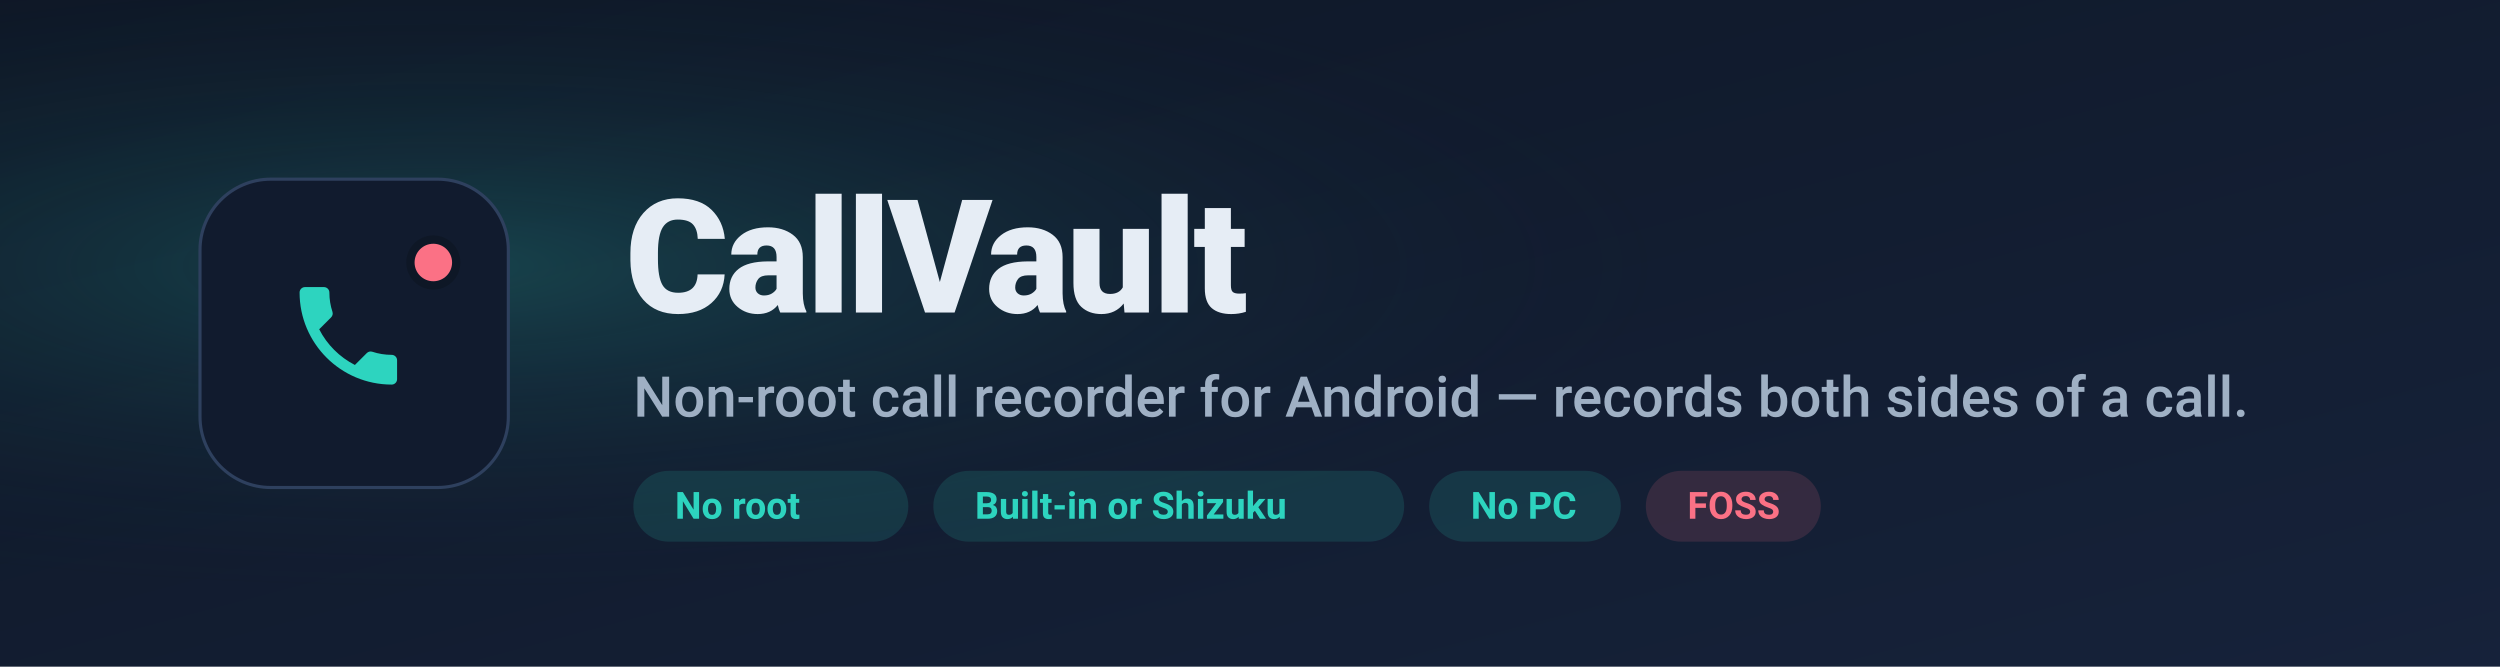
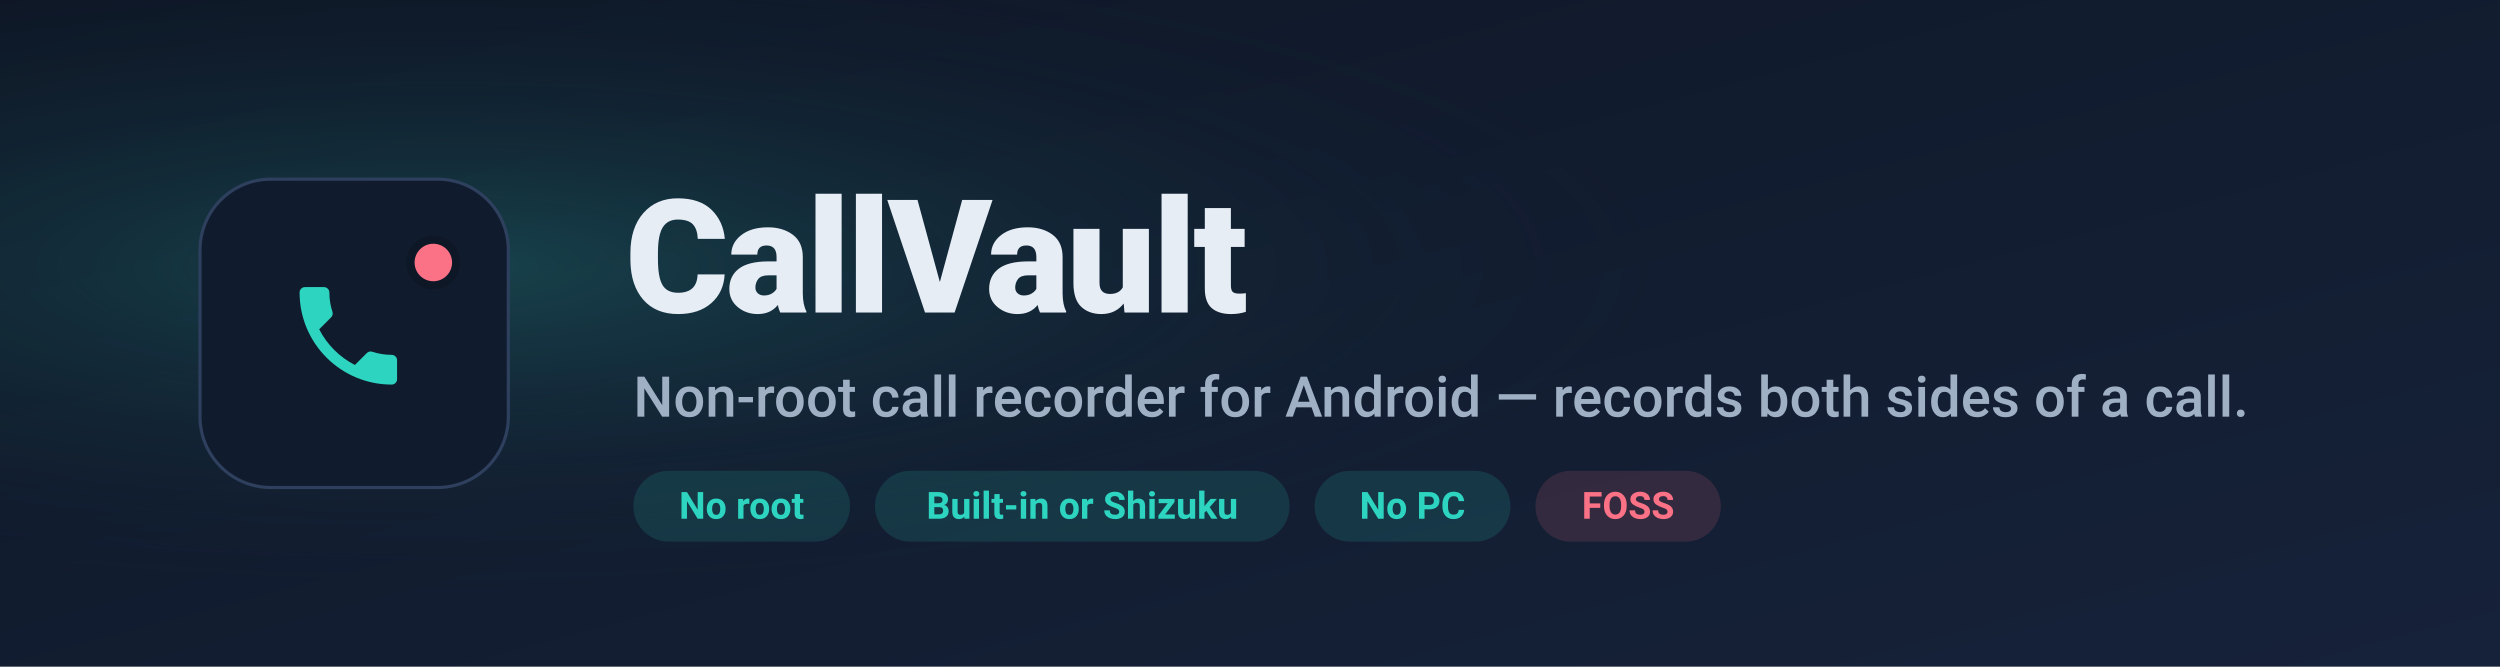
<svg xmlns="http://www.w3.org/2000/svg" width="1200" height="320" viewBox="0 0 1200 320" role="img" aria-label="CallVault — non-root call recorder for Android">
  <defs>
    <linearGradient id="bg" x1="0" y1="0" x2="1" y2="1">
      <stop offset="0" stop-color="#0E1726" />
      <stop offset="1" stop-color="#16223A" />
    </linearGradient>
    <radialGradient id="glow" cx="0.18" cy="0.4" r="0.5">
      <stop offset="0" stop-color="#2DD4BF" stop-opacity="0.22" />
      <stop offset="1" stop-color="#0E1726" stop-opacity="0" />
    </radialGradient>
  </defs>
  <rect width="1200" height="320" rx="0" fill="url(#bg)" />
  <rect width="1200" height="320" fill="url(#glow)" />
  <g transform="translate(96,86)">
    <rect width="148" height="148" rx="34" fill="#111B2E" stroke="#2E405E" stroke-width="1.5" />
    <g transform="translate(40,44) scale(2.6)">
      <path fill="#2DD4BF" d="M6.62,10.79c1.44,2.83 3.76,5.14 6.59,6.59l2.2,-2.2c0.27,-0.27 0.67,-0.36 1.02,-0.24 1.12,0.37 2.33,0.57 3.57,0.57 0.55,0 1,0.45 1,1V20c0,0.55 -0.45,1 -1,1 -9.39,0 -17,-7.61 -17,-17 0,-0.55 0.45,-1 1,-1h3.5c0.55,0 1,0.45 1,1 0,1.25 0.2,2.45 0.57,3.57 0.11,0.35 0.03,0.74 -0.25,1.02l-2.2,2.2z" />
    </g>
    <circle cx="112" cy="40" r="13" fill="#0E1726" />
    <circle cx="112" cy="40" r="9" fill="#FB7185" />
  </g>
  <text x="300" y="150" font-family="-apple-system,Segoe UI,Roboto,Helvetica,Arial,sans-serif" font-size="76" font-weight="800" fill="#E6EDF5" letter-spacing="-1.5">CallVault</text>
  <text x="304" y="200" font-family="-apple-system,Segoe UI,Roboto,Helvetica,Arial,sans-serif" font-size="27" font-weight="500" fill="#9FB0C4">Non-root call recorder for Android — records both sides of a call.</text>
-   <g font-family="-apple-system,Segoe UI,Roboto,Helvetica,Arial,sans-serif" font-size="18" font-weight="600">
-     <rect x="304" y="226" width="132" height="34" rx="17" fill="#2DD4BF" fill-opacity="0.14" />
-     <text x="324" y="249" fill="#2DD4BF">No root</text>
-     <rect x="448" y="226" width="226" height="34" rx="17" fill="#2DD4BF" fill-opacity="0.14" />
-     <text x="468" y="249" fill="#2DD4BF">Built-in or Shizuku</text>
-     <rect x="686" y="226" width="92" height="34" rx="17" fill="#2DD4BF" fill-opacity="0.14" />
-     <text x="706" y="249" fill="#2DD4BF">No PC</text>
-     <rect x="790" y="226" width="84" height="34" rx="17" fill="#FB7185" fill-opacity="0.14" />
-     <text x="810" y="249" fill="#FB7185">FOSS</text>
+   <g font-family="-apple-system,Segoe UI,Roboto,Helvetica,Arial,sans-serif" font-size="18" font-weight="600" text-anchor="middle">
+     <rect x="304" y="226" width="104" height="34" rx="17" fill="#2DD4BF" fill-opacity="0.14" />
+     <text x="356" y="249" fill="#2DD4BF">No root</text>
+     <rect x="420" y="226" width="199" height="34" rx="17" fill="#2DD4BF" fill-opacity="0.14" />
+     <text x="519.5" y="249" fill="#2DD4BF">Built-in or Shizuku</text>
+     <rect x="631" y="226" width="94" height="34" rx="17" fill="#2DD4BF" fill-opacity="0.14" />
+     <text x="678" y="249" fill="#2DD4BF">No PC</text>
+     <rect x="737" y="226" width="89" height="34" rx="17" fill="#FB7185" fill-opacity="0.14" />
+     <text x="781.5" y="249" fill="#FB7185">FOSS</text>
  </g>
</svg>
